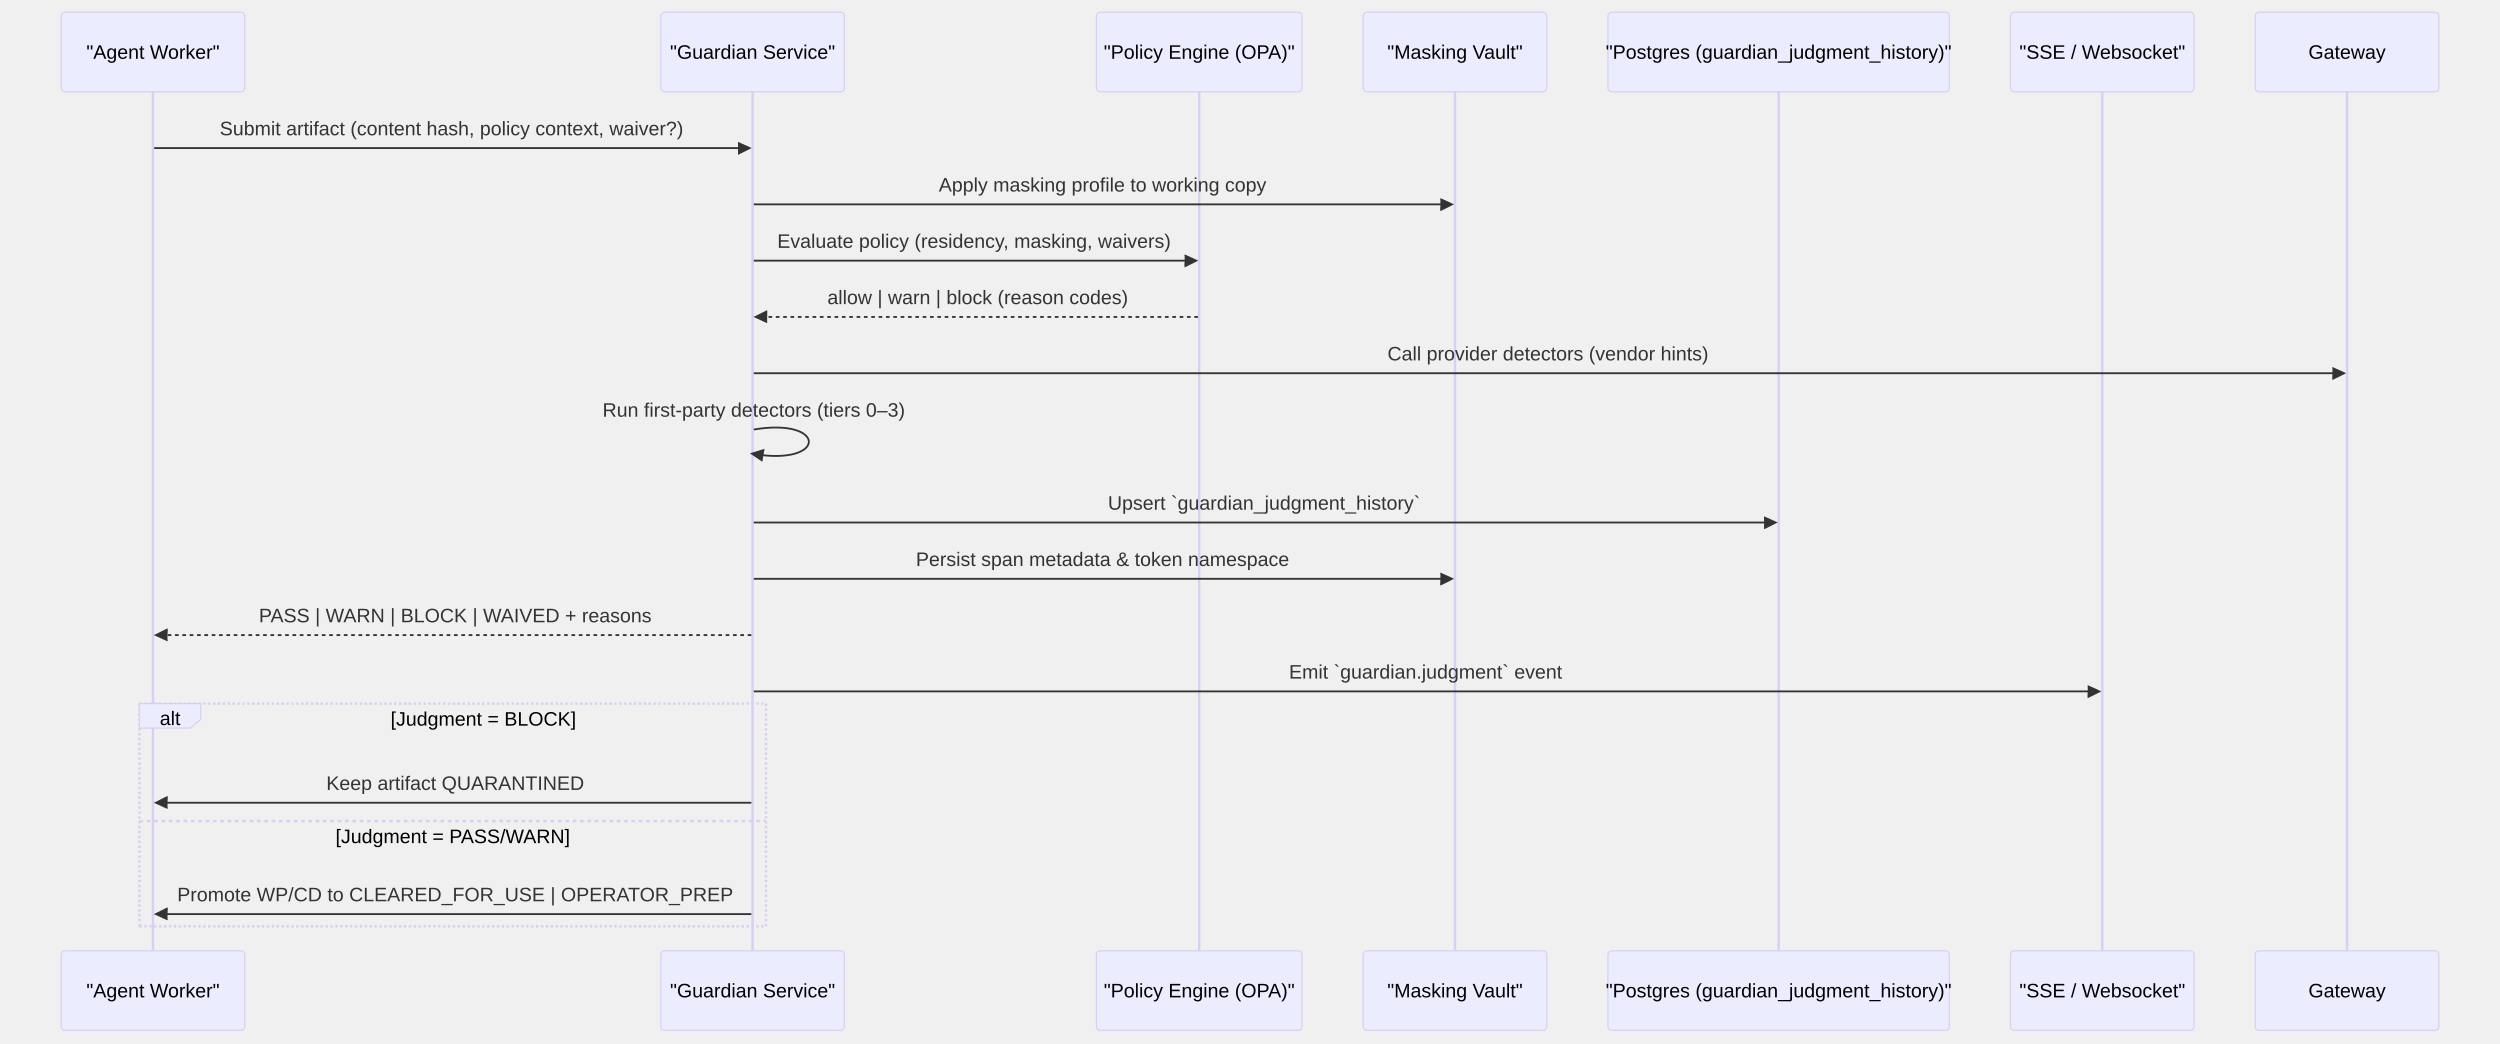
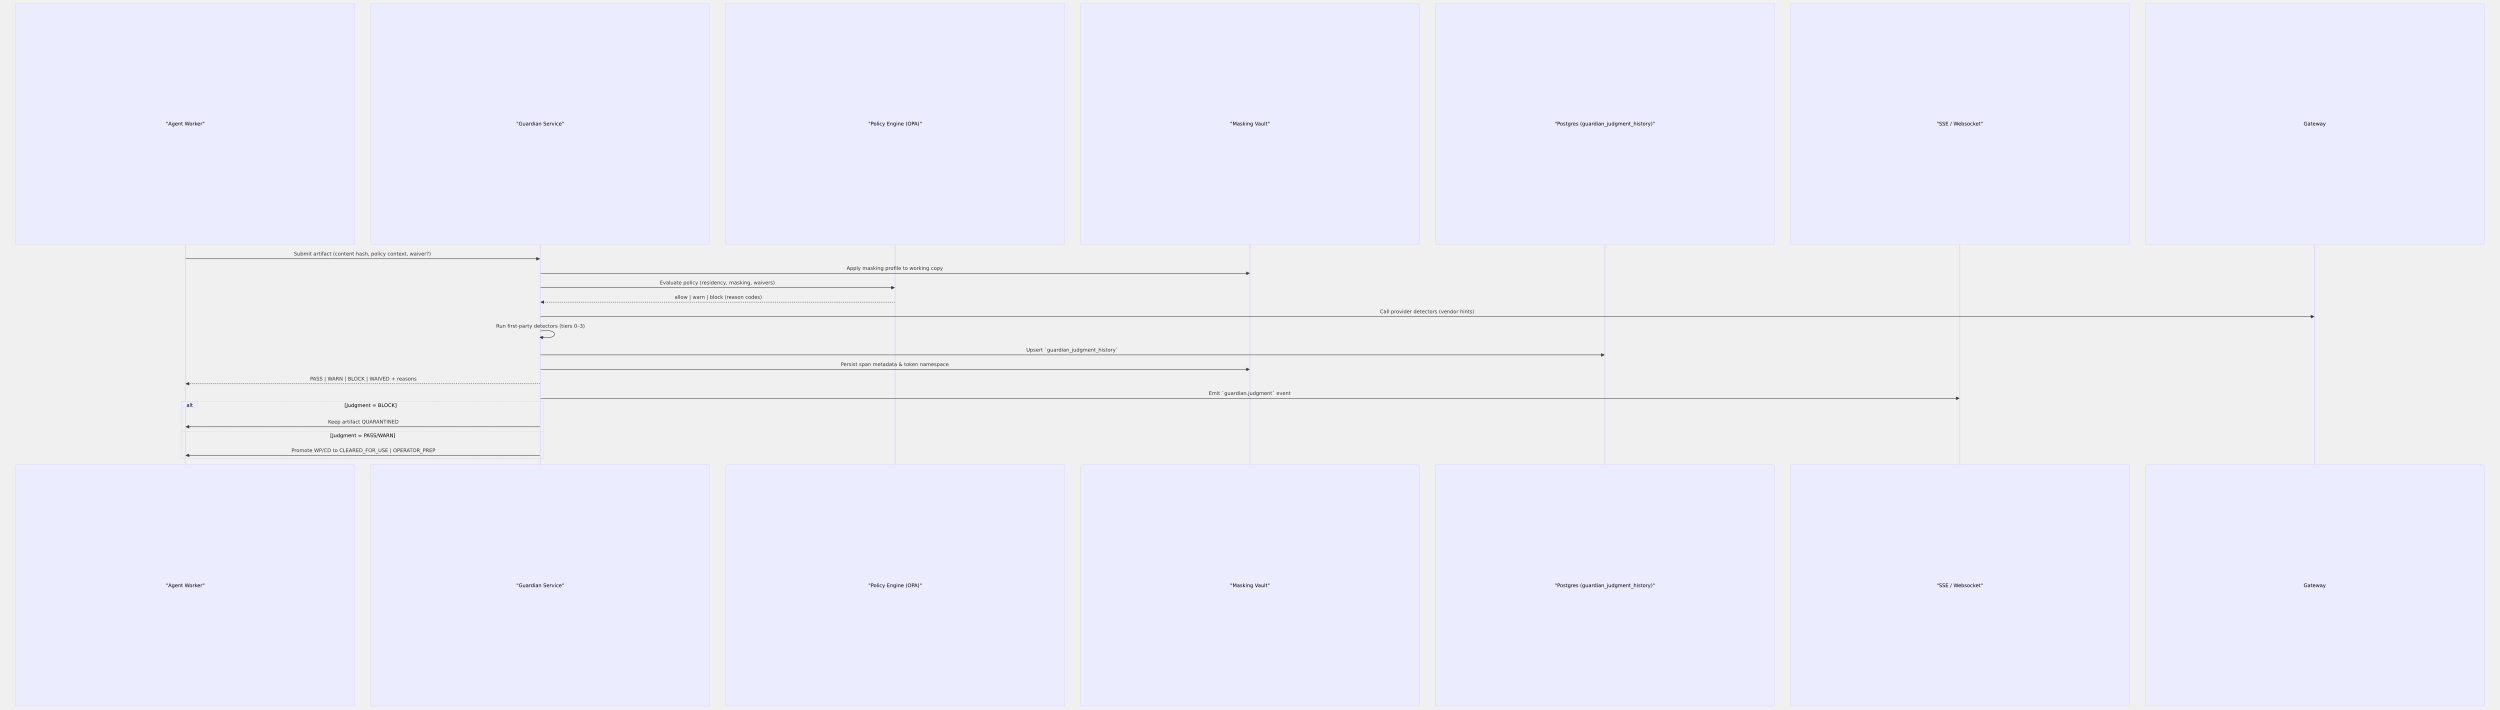
- <svg xmlns="http://www.w3.org/2000/svg" id="my-svg" width="100%" style="max-width: 2043px; background-color: white;" viewBox="-50 -10 2043 853" role="graphics-document document" aria-roledescription="sequence">
+ <svg xmlns="http://www.w3.org/2000/svg" id="my-svg" width="7960" height="2259" viewBox="-50 -10 7960 2259" role="graphics-document document" aria-roledescription="sequence" style="background-color: white;">
  <g>
-     <rect x="1793" y="767" fill="#eaeaea" stroke="#666" width="150" height="65" name="Gateway" rx="3" ry="3" class="actor actor-bottom" />
-     <text x="1868" y="799.5" dominant-baseline="central" alignment-baseline="central" class="actor actor-box" style="text-anchor: middle; font-size: 16px; font-weight: 400;">
-       <tspan x="1868" dy="0">Gateway</tspan>
+     <rect x="6780" y="1470" fill="#eaeaea" stroke="#666" width="1080" height="768" name="Gateway" rx="3" ry="3" class="actor actor-bottom" />
+     <text x="7320" y="1854" dominant-baseline="central" alignment-baseline="central" class="actor actor-box" style="text-anchor: middle; font-size: 16px; font-weight: 400;">
+       <tspan x="7320" dy="0">Gateway</tspan>
    </text>
  </g>
  <g>
-     <rect x="1593" y="767" fill="#eaeaea" stroke="#666" width="150" height="65" name="SSE" rx="3" ry="3" class="actor actor-bottom" />
-     <text x="1668" y="799.5" dominant-baseline="central" alignment-baseline="central" class="actor actor-box" style="text-anchor: middle; font-size: 16px; font-weight: 400;">
-       <tspan x="1668" dy="0">"SSE / Websocket"</tspan>
+     <rect x="5650" y="1470" fill="#eaeaea" stroke="#666" width="1080" height="768" name="SSE" rx="3" ry="3" class="actor actor-bottom" />
+     <text x="6190" y="1854" dominant-baseline="central" alignment-baseline="central" class="actor actor-box" style="text-anchor: middle; font-size: 16px; font-weight: 400;">
+       <tspan x="6190" dy="0">"SSE / Websocket"</tspan>
    </text>
  </g>
  <g>
-     <rect x="1264" y="767" fill="#eaeaea" stroke="#666" width="279" height="65" name="DB" rx="3" ry="3" class="actor actor-bottom" />
-     <text x="1403.5" y="799.5" dominant-baseline="central" alignment-baseline="central" class="actor actor-box" style="text-anchor: middle; font-size: 16px; font-weight: 400;">
-       <tspan x="1403.5" dy="0">"Postgres (guardian_judgment_history)"</tspan>
+     <rect x="4520" y="1470" fill="#eaeaea" stroke="#666" width="1080" height="768" name="DB" rx="3" ry="3" class="actor actor-bottom" />
+     <text x="5060" y="1854" dominant-baseline="central" alignment-baseline="central" class="actor actor-box" style="text-anchor: middle; font-size: 16px; font-weight: 400;">
+       <tspan x="5060" dy="0">"Postgres (guardian_judgment_history)"</tspan>
    </text>
  </g>
  <g>
-     <rect x="1064" y="767" fill="#eaeaea" stroke="#666" width="150" height="65" name="Vault" rx="3" ry="3" class="actor actor-bottom" />
-     <text x="1139" y="799.5" dominant-baseline="central" alignment-baseline="central" class="actor actor-box" style="text-anchor: middle; font-size: 16px; font-weight: 400;">
-       <tspan x="1139" dy="0">"Masking Vault"</tspan>
+     <rect x="3390" y="1470" fill="#eaeaea" stroke="#666" width="1080" height="768" name="Vault" rx="3" ry="3" class="actor actor-bottom" />
+     <text x="3930" y="1854" dominant-baseline="central" alignment-baseline="central" class="actor actor-box" style="text-anchor: middle; font-size: 16px; font-weight: 400;">
+       <tspan x="3930" dy="0">"Masking Vault"</tspan>
    </text>
  </g>
  <g>
-     <rect x="846" y="767" fill="#eaeaea" stroke="#666" width="168" height="65" name="OPA" rx="3" ry="3" class="actor actor-bottom" />
-     <text x="930" y="799.5" dominant-baseline="central" alignment-baseline="central" class="actor actor-box" style="text-anchor: middle; font-size: 16px; font-weight: 400;">
-       <tspan x="930" dy="0">"Policy Engine (OPA)"</tspan>
+     <rect x="2260" y="1470" fill="#eaeaea" stroke="#666" width="1080" height="768" name="OPA" rx="3" ry="3" class="actor actor-bottom" />
+     <text x="2800" y="1854" dominant-baseline="central" alignment-baseline="central" class="actor actor-box" style="text-anchor: middle; font-size: 16px; font-weight: 400;">
+       <tspan x="2800" dy="0">"Policy Engine (OPA)"</tspan>
    </text>
  </g>
  <g>
-     <rect x="490" y="767" fill="#eaeaea" stroke="#666" width="150" height="65" name="Guardian" rx="3" ry="3" class="actor actor-bottom" />
-     <text x="565" y="799.5" dominant-baseline="central" alignment-baseline="central" class="actor actor-box" style="text-anchor: middle; font-size: 16px; font-weight: 400;">
-       <tspan x="565" dy="0">"Guardian Service"</tspan>
+     <rect x="1130" y="1470" fill="#eaeaea" stroke="#666" width="1080" height="768" name="Guardian" rx="3" ry="3" class="actor actor-bottom" />
+     <text x="1670" y="1854" dominant-baseline="central" alignment-baseline="central" class="actor actor-box" style="text-anchor: middle; font-size: 16px; font-weight: 400;">
+       <tspan x="1670" dy="0">"Guardian Service"</tspan>
    </text>
  </g>
  <g>
-     <rect x="0" y="767" fill="#eaeaea" stroke="#666" width="150" height="65" name="Worker" rx="3" ry="3" class="actor actor-bottom" />
-     <text x="75" y="799.5" dominant-baseline="central" alignment-baseline="central" class="actor actor-box" style="text-anchor: middle; font-size: 16px; font-weight: 400;">
-       <tspan x="75" dy="0">"Agent Worker"</tspan>
+     <rect x="0" y="1470" fill="#eaeaea" stroke="#666" width="1080" height="768" name="Worker" rx="3" ry="3" class="actor actor-bottom" />
+     <text x="540" y="1854" dominant-baseline="central" alignment-baseline="central" class="actor actor-box" style="text-anchor: middle; font-size: 16px; font-weight: 400;">
+       <tspan x="540" dy="0">"Agent Worker"</tspan>
    </text>
  </g>
  <g>
-     <line id="actor6" x1="1868" y1="65" x2="1868" y2="767" class="actor-line 200" stroke-width="0.5px" stroke="#999" name="Gateway" />
+     <line id="actor6" x1="7320" y1="768" x2="7320" y2="1470" class="actor-line 200" stroke-width="0.5px" stroke="#999" name="Gateway" />
    <g id="root-6">
-       <rect x="1793" y="0" fill="#eaeaea" stroke="#666" width="150" height="65" name="Gateway" rx="3" ry="3" class="actor actor-top" />
-       <text x="1868" y="32.5" dominant-baseline="central" alignment-baseline="central" class="actor actor-box" style="text-anchor: middle; font-size: 16px; font-weight: 400;">
-         <tspan x="1868" dy="0">Gateway</tspan>
+       <rect x="6780" y="0" fill="#eaeaea" stroke="#666" width="1080" height="768" name="Gateway" rx="3" ry="3" class="actor actor-top" />
+       <text x="7320" y="384" dominant-baseline="central" alignment-baseline="central" class="actor actor-box" style="text-anchor: middle; font-size: 16px; font-weight: 400;">
+         <tspan x="7320" dy="0">Gateway</tspan>
      </text>
    </g>
  </g>
  <g>
-     <line id="actor5" x1="1668" y1="65" x2="1668" y2="767" class="actor-line 200" stroke-width="0.5px" stroke="#999" name="SSE" />
+     <line id="actor5" x1="6190" y1="768" x2="6190" y2="1470" class="actor-line 200" stroke-width="0.5px" stroke="#999" name="SSE" />
    <g id="root-5">
-       <rect x="1593" y="0" fill="#eaeaea" stroke="#666" width="150" height="65" name="SSE" rx="3" ry="3" class="actor actor-top" />
-       <text x="1668" y="32.5" dominant-baseline="central" alignment-baseline="central" class="actor actor-box" style="text-anchor: middle; font-size: 16px; font-weight: 400;">
-         <tspan x="1668" dy="0">"SSE / Websocket"</tspan>
+       <rect x="5650" y="0" fill="#eaeaea" stroke="#666" width="1080" height="768" name="SSE" rx="3" ry="3" class="actor actor-top" />
+       <text x="6190" y="384" dominant-baseline="central" alignment-baseline="central" class="actor actor-box" style="text-anchor: middle; font-size: 16px; font-weight: 400;">
+         <tspan x="6190" dy="0">"SSE / Websocket"</tspan>
      </text>
    </g>
  </g>
  <g>
-     <line id="actor4" x1="1403.5" y1="65" x2="1403.5" y2="767" class="actor-line 200" stroke-width="0.5px" stroke="#999" name="DB" />
+     <line id="actor4" x1="5060" y1="768" x2="5060" y2="1470" class="actor-line 200" stroke-width="0.5px" stroke="#999" name="DB" />
    <g id="root-4">
-       <rect x="1264" y="0" fill="#eaeaea" stroke="#666" width="279" height="65" name="DB" rx="3" ry="3" class="actor actor-top" />
-       <text x="1403.5" y="32.5" dominant-baseline="central" alignment-baseline="central" class="actor actor-box" style="text-anchor: middle; font-size: 16px; font-weight: 400;">
-         <tspan x="1403.5" dy="0">"Postgres (guardian_judgment_history)"</tspan>
+       <rect x="4520" y="0" fill="#eaeaea" stroke="#666" width="1080" height="768" name="DB" rx="3" ry="3" class="actor actor-top" />
+       <text x="5060" y="384" dominant-baseline="central" alignment-baseline="central" class="actor actor-box" style="text-anchor: middle; font-size: 16px; font-weight: 400;">
+         <tspan x="5060" dy="0">"Postgres (guardian_judgment_history)"</tspan>
      </text>
    </g>
  </g>
  <g>
-     <line id="actor3" x1="1139" y1="65" x2="1139" y2="767" class="actor-line 200" stroke-width="0.5px" stroke="#999" name="Vault" />
+     <line id="actor3" x1="3930" y1="768" x2="3930" y2="1470" class="actor-line 200" stroke-width="0.5px" stroke="#999" name="Vault" />
    <g id="root-3">
-       <rect x="1064" y="0" fill="#eaeaea" stroke="#666" width="150" height="65" name="Vault" rx="3" ry="3" class="actor actor-top" />
-       <text x="1139" y="32.5" dominant-baseline="central" alignment-baseline="central" class="actor actor-box" style="text-anchor: middle; font-size: 16px; font-weight: 400;">
-         <tspan x="1139" dy="0">"Masking Vault"</tspan>
+       <rect x="3390" y="0" fill="#eaeaea" stroke="#666" width="1080" height="768" name="Vault" rx="3" ry="3" class="actor actor-top" />
+       <text x="3930" y="384" dominant-baseline="central" alignment-baseline="central" class="actor actor-box" style="text-anchor: middle; font-size: 16px; font-weight: 400;">
+         <tspan x="3930" dy="0">"Masking Vault"</tspan>
      </text>
    </g>
  </g>
  <g>
-     <line id="actor2" x1="930" y1="65" x2="930" y2="767" class="actor-line 200" stroke-width="0.5px" stroke="#999" name="OPA" />
+     <line id="actor2" x1="2800" y1="768" x2="2800" y2="1470" class="actor-line 200" stroke-width="0.5px" stroke="#999" name="OPA" />
    <g id="root-2">
-       <rect x="846" y="0" fill="#eaeaea" stroke="#666" width="168" height="65" name="OPA" rx="3" ry="3" class="actor actor-top" />
-       <text x="930" y="32.5" dominant-baseline="central" alignment-baseline="central" class="actor actor-box" style="text-anchor: middle; font-size: 16px; font-weight: 400;">
-         <tspan x="930" dy="0">"Policy Engine (OPA)"</tspan>
+       <rect x="2260" y="0" fill="#eaeaea" stroke="#666" width="1080" height="768" name="OPA" rx="3" ry="3" class="actor actor-top" />
+       <text x="2800" y="384" dominant-baseline="central" alignment-baseline="central" class="actor actor-box" style="text-anchor: middle; font-size: 16px; font-weight: 400;">
+         <tspan x="2800" dy="0">"Policy Engine (OPA)"</tspan>
      </text>
    </g>
  </g>
  <g>
-     <line id="actor1" x1="565" y1="65" x2="565" y2="767" class="actor-line 200" stroke-width="0.5px" stroke="#999" name="Guardian" />
+     <line id="actor1" x1="1670" y1="768" x2="1670" y2="1470" class="actor-line 200" stroke-width="0.5px" stroke="#999" name="Guardian" />
    <g id="root-1">
-       <rect x="490" y="0" fill="#eaeaea" stroke="#666" width="150" height="65" name="Guardian" rx="3" ry="3" class="actor actor-top" />
-       <text x="565" y="32.5" dominant-baseline="central" alignment-baseline="central" class="actor actor-box" style="text-anchor: middle; font-size: 16px; font-weight: 400;">
-         <tspan x="565" dy="0">"Guardian Service"</tspan>
+       <rect x="1130" y="0" fill="#eaeaea" stroke="#666" width="1080" height="768" name="Guardian" rx="3" ry="3" class="actor actor-top" />
+       <text x="1670" y="384" dominant-baseline="central" alignment-baseline="central" class="actor actor-box" style="text-anchor: middle; font-size: 16px; font-weight: 400;">
+         <tspan x="1670" dy="0">"Guardian Service"</tspan>
      </text>
    </g>
  </g>
  <g>
-     <line id="actor0" x1="75" y1="65" x2="75" y2="767" class="actor-line 200" stroke-width="0.5px" stroke="#999" name="Worker" />
+     <line id="actor0" x1="540" y1="768" x2="540" y2="1470" class="actor-line 200" stroke-width="0.5px" stroke="#999" name="Worker" />
    <g id="root-0">
-       <rect x="0" y="0" fill="#eaeaea" stroke="#666" width="150" height="65" name="Worker" rx="3" ry="3" class="actor actor-top" />
-       <text x="75" y="32.5" dominant-baseline="central" alignment-baseline="central" class="actor actor-box" style="text-anchor: middle; font-size: 16px; font-weight: 400;">
-         <tspan x="75" dy="0">"Agent Worker"</tspan>
+       <rect x="0" y="0" fill="#eaeaea" stroke="#666" width="1080" height="768" name="Worker" rx="3" ry="3" class="actor actor-top" />
+       <text x="540" y="384" dominant-baseline="central" alignment-baseline="central" class="actor actor-box" style="text-anchor: middle; font-size: 16px; font-weight: 400;">
+         <tspan x="540" dy="0">"Agent Worker"</tspan>
      </text>
    </g>
  </g>
-   <style>#my-svg{font-family:"trebuchet ms",verdana,arial,sans-serif;font-size:16px;fill:#333;}@keyframes edge-animation-frame{from{stroke-dashoffset:0;}}@keyframes dash{to{stroke-dashoffset:0;}}#my-svg .edge-animation-slow{stroke-dasharray:9,5!important;stroke-dashoffset:900;animation:dash 50s linear infinite;stroke-linecap:round;}#my-svg .edge-animation-fast{stroke-dasharray:9,5!important;stroke-dashoffset:900;animation:dash 20s linear infinite;stroke-linecap:round;}#my-svg .error-icon{fill:#552222;}#my-svg .error-text{fill:#552222;stroke:#552222;}#my-svg .edge-thickness-normal{stroke-width:1px;}#my-svg .edge-thickness-thick{stroke-width:3.5px;}#my-svg .edge-pattern-solid{stroke-dasharray:0;}#my-svg .edge-thickness-invisible{stroke-width:0;fill:none;}#my-svg .edge-pattern-dashed{stroke-dasharray:3;}#my-svg .edge-pattern-dotted{stroke-dasharray:2;}#my-svg .marker{fill:#333333;stroke:#333333;}#my-svg .marker.cross{stroke:#333333;}#my-svg svg{font-family:"trebuchet ms",verdana,arial,sans-serif;font-size:16px;}#my-svg p{margin:0;}#my-svg .actor{stroke:hsl(259.626, 59.777%, 87.902%);fill:#ECECFF;}#my-svg text.actor&gt;tspan{fill:black;stroke:none;}#my-svg .actor-line{stroke:hsl(259.626, 59.777%, 87.902%);}#my-svg .innerArc{stroke-width:1.5;stroke-dasharray:none;}#my-svg .messageLine0{stroke-width:1.5;stroke-dasharray:none;stroke:#333;}#my-svg .messageLine1{stroke-width:1.5;stroke-dasharray:2,2;stroke:#333;}#my-svg #arrowhead path{fill:#333;stroke:#333;}#my-svg .sequenceNumber{fill:white;}#my-svg #sequencenumber{fill:#333;}#my-svg #crosshead path{fill:#333;stroke:#333;}#my-svg .messageText{fill:#333;stroke:none;}#my-svg .labelBox{stroke:hsl(259.626, 59.777%, 87.902%);fill:#ECECFF;}#my-svg .labelText,#my-svg .labelText&gt;tspan{fill:black;stroke:none;}#my-svg .loopText,#my-svg .loopText&gt;tspan{fill:black;stroke:none;}#my-svg .loopLine{stroke-width:2px;stroke-dasharray:2,2;stroke:hsl(259.626, 59.777%, 87.902%);fill:hsl(259.626, 59.777%, 87.902%);}#my-svg .note{stroke:#aaaa33;fill:#fff5ad;}#my-svg .noteText,#my-svg .noteText&gt;tspan{fill:black;stroke:none;}#my-svg .activation0{fill:#f4f4f4;stroke:#666;}#my-svg .activation1{fill:#f4f4f4;stroke:#666;}#my-svg .activation2{fill:#f4f4f4;stroke:#666;}#my-svg .actorPopupMenu{position:absolute;}#my-svg .actorPopupMenuPanel{position:absolute;fill:#ECECFF;box-shadow:0px 8px 16px 0px rgba(0,0,0,0.2);filter:drop-shadow(3px 5px 2px rgb(0 0 0 / 0.4));}#my-svg .actor-man line{stroke:hsl(259.626, 59.777%, 87.902%);fill:#ECECFF;}#my-svg .actor-man circle,#my-svg line{stroke:hsl(259.626, 59.777%, 87.902%);fill:#ECECFF;stroke-width:2px;}#my-svg :root{--mermaid-font-family:"trebuchet ms",verdana,arial,sans-serif;}</style>
+   <style>#my-svg{font-family:"DejaVu Sans","Trebuchet MS",Arial,sans-serif;font-size:16px;fill:#333;}@keyframes edge-animation-frame{from{stroke-dashoffset:0;}}@keyframes dash{to{stroke-dashoffset:0;}}#my-svg .edge-animation-slow{stroke-dasharray:9,5!important;stroke-dashoffset:900;animation:dash 50s linear infinite;stroke-linecap:round;}#my-svg .edge-animation-fast{stroke-dasharray:9,5!important;stroke-dashoffset:900;animation:dash 20s linear infinite;stroke-linecap:round;}#my-svg .error-icon{fill:#552222;}#my-svg .error-text{fill:#552222;stroke:#552222;}#my-svg .edge-thickness-normal{stroke-width:1px;}#my-svg .edge-thickness-thick{stroke-width:3.5px;}#my-svg .edge-pattern-solid{stroke-dasharray:0;}#my-svg .edge-thickness-invisible{stroke-width:0;fill:none;}#my-svg .edge-pattern-dashed{stroke-dasharray:3;}#my-svg .edge-pattern-dotted{stroke-dasharray:2;}#my-svg .marker{fill:#333333;stroke:#333333;}#my-svg .marker.cross{stroke:#333333;}#my-svg svg{font-family:"DejaVu Sans","Trebuchet MS",Arial,sans-serif;font-size:16px;}#my-svg p{margin:0;}#my-svg .actor{stroke:hsl(259.626, 59.777%, 87.902%);fill:#ECECFF;}#my-svg text.actor&gt;tspan{fill:black;stroke:none;}#my-svg .actor-line{stroke:hsl(259.626, 59.777%, 87.902%);}#my-svg .innerArc{stroke-width:1.5;stroke-dasharray:none;}#my-svg .messageLine0{stroke-width:1.5;stroke-dasharray:none;stroke:#333;}#my-svg .messageLine1{stroke-width:1.5;stroke-dasharray:2,2;stroke:#333;}#my-svg #arrowhead path{fill:#333;stroke:#333;}#my-svg .sequenceNumber{fill:white;}#my-svg #sequencenumber{fill:#333;}#my-svg #crosshead path{fill:#333;stroke:#333;}#my-svg .messageText{fill:#333;stroke:none;}#my-svg .labelBox{stroke:hsl(259.626, 59.777%, 87.902%);fill:#ECECFF;}#my-svg .labelText,#my-svg .labelText&gt;tspan{fill:black;stroke:none;}#my-svg .loopText,#my-svg .loopText&gt;tspan{fill:black;stroke:none;}#my-svg .loopLine{stroke-width:2px;stroke-dasharray:2,2;stroke:hsl(259.626, 59.777%, 87.902%);fill:hsl(259.626, 59.777%, 87.902%);}#my-svg .note{stroke:#aaaa33;fill:#fff5ad;}#my-svg .noteText,#my-svg .noteText&gt;tspan{fill:black;stroke:none;}#my-svg .activation0{fill:#f4f4f4;stroke:#666;}#my-svg .activation1{fill:#f4f4f4;stroke:#666;}#my-svg .activation2{fill:#f4f4f4;stroke:#666;}#my-svg .actorPopupMenu{position:absolute;}#my-svg .actorPopupMenuPanel{position:absolute;fill:#ECECFF;box-shadow:0px 8px 16px 0px rgba(0,0,0,0.2);filter:drop-shadow(3px 5px 2px rgb(0 0 0 / 0.4));}#my-svg .actor-man line{stroke:hsl(259.626, 59.777%, 87.902%);fill:#ECECFF;}#my-svg .actor-man circle,#my-svg line{stroke:hsl(259.626, 59.777%, 87.902%);fill:#ECECFF;stroke-width:2px;}#my-svg :root{--mermaid-font-family:"trebuchet ms",verdana,arial,sans-serif;}</style>
  <g />
  <defs>
    <symbol id="computer" width="24" height="24">
      <path transform="scale(.5)" d="M2 2v13h20v-13h-20zm18 11h-16v-9h16v9zm-10.228 6l.466-1h3.524l.467 1h-4.457zm14.228 3h-24l2-6h2.104l-1.33 4h18.45l-1.297-4h2.073l2 6zm-5-10h-14v-7h14v7z" />
    </symbol>
  </defs>
  <defs>
    <symbol id="database" fill-rule="evenodd" clip-rule="evenodd">
      <path transform="scale(.5)" d="M12.258.001l.256.004.255.005.253.008.251.01.249.012.247.015.246.016.242.019.241.02.239.023.236.024.233.027.231.028.229.031.225.032.223.034.22.036.217.038.214.04.211.041.208.043.205.045.201.046.198.048.194.05.191.051.187.053.183.054.18.056.175.057.172.059.168.06.163.061.16.063.155.064.15.066.074.033.073.033.071.034.07.034.069.035.068.035.067.035.066.035.064.036.064.036.062.036.06.036.06.037.058.037.058.037.055.038.055.038.053.038.052.038.051.039.05.039.048.039.047.039.045.04.044.04.043.04.041.04.04.041.039.041.037.041.036.041.034.041.033.042.032.042.03.042.029.042.027.042.026.043.024.043.023.043.021.043.02.043.018.044.017.043.015.044.013.044.012.044.011.045.009.044.007.045.006.045.004.045.002.045.001.045v17l-.001.045-.002.045-.004.045-.006.045-.007.045-.009.044-.011.045-.012.044-.013.044-.015.044-.017.043-.018.044-.02.043-.021.043-.023.043-.024.043-.026.043-.027.042-.029.042-.03.042-.032.042-.033.042-.034.041-.036.041-.037.041-.039.041-.04.041-.041.04-.043.04-.044.04-.045.04-.047.039-.048.039-.05.039-.051.039-.052.038-.053.038-.055.038-.055.038-.058.037-.058.037-.06.037-.06.036-.062.036-.064.036-.064.036-.066.035-.067.035-.068.035-.069.035-.07.034-.071.034-.073.033-.074.033-.15.066-.155.064-.16.063-.163.061-.168.06-.172.059-.175.057-.18.056-.183.054-.187.053-.191.051-.194.05-.198.048-.201.046-.205.045-.208.043-.211.041-.214.04-.217.038-.22.036-.223.034-.225.032-.229.031-.231.028-.233.027-.236.024-.239.023-.241.02-.242.019-.246.016-.247.015-.249.012-.251.01-.253.008-.255.005-.256.004-.258.001-.258-.001-.256-.004-.255-.005-.253-.008-.251-.01-.249-.012-.247-.015-.245-.016-.243-.019-.241-.02-.238-.023-.236-.024-.234-.027-.231-.028-.228-.031-.226-.032-.223-.034-.22-.036-.217-.038-.214-.04-.211-.041-.208-.043-.204-.045-.201-.046-.198-.048-.195-.05-.19-.051-.187-.053-.184-.054-.179-.056-.176-.057-.172-.059-.167-.06-.164-.061-.159-.063-.155-.064-.151-.066-.074-.033-.072-.033-.072-.034-.07-.034-.069-.035-.068-.035-.067-.035-.066-.035-.064-.036-.063-.036-.062-.036-.061-.036-.06-.037-.058-.037-.057-.037-.056-.038-.055-.038-.053-.038-.052-.038-.051-.039-.049-.039-.049-.039-.046-.039-.046-.04-.044-.04-.043-.04-.041-.04-.04-.041-.039-.041-.037-.041-.036-.041-.034-.041-.033-.042-.032-.042-.03-.042-.029-.042-.027-.042-.026-.043-.024-.043-.023-.043-.021-.043-.02-.043-.018-.044-.017-.043-.015-.044-.013-.044-.012-.044-.011-.045-.009-.044-.007-.045-.006-.045-.004-.045-.002-.045-.001-.045v-17l.001-.045.002-.045.004-.045.006-.045.007-.045.009-.044.011-.045.012-.044.013-.044.015-.044.017-.043.018-.044.02-.043.021-.043.023-.043.024-.043.026-.043.027-.042.029-.042.03-.042.032-.042.033-.042.034-.041.036-.041.037-.041.039-.041.04-.041.041-.04.043-.04.044-.04.046-.04.046-.039.049-.039.049-.039.051-.039.052-.038.053-.038.055-.038.056-.038.057-.037.058-.037.06-.037.061-.036.062-.036.063-.036.064-.036.066-.035.067-.035.068-.035.069-.035.07-.034.072-.034.072-.033.074-.033.151-.066.155-.064.159-.063.164-.061.167-.06.172-.059.176-.057.179-.056.184-.054.187-.053.19-.051.195-.05.198-.048.201-.046.204-.045.208-.043.211-.041.214-.04.217-.038.22-.036.223-.034.226-.032.228-.031.231-.028.234-.027.236-.024.238-.023.241-.02.243-.019.245-.016.247-.015.249-.012.251-.01.253-.008.255-.005.256-.004.258-.001.258.001zm-9.258 20.499v.01l.001.021.003.021.004.022.005.021.006.022.007.022.009.023.01.022.011.023.012.023.013.023.015.023.016.024.017.023.018.024.019.024.021.024.022.025.023.024.024.025.052.049.056.05.061.051.066.051.07.051.075.051.079.052.084.052.088.052.092.052.097.052.102.051.105.052.11.052.114.051.119.051.123.051.127.05.131.05.135.05.139.048.144.049.147.047.152.047.155.047.16.045.163.045.167.043.171.043.176.041.178.041.183.039.187.039.19.037.194.035.197.035.202.033.204.031.209.03.212.029.216.027.219.025.222.024.226.021.23.02.233.018.236.016.24.015.243.012.246.01.249.008.253.005.256.004.259.001.26-.001.257-.004.254-.005.25-.008.247-.011.244-.012.241-.014.237-.016.233-.018.231-.021.226-.021.224-.024.22-.026.216-.027.212-.028.21-.031.205-.031.202-.034.198-.034.194-.036.191-.037.187-.039.183-.04.179-.04.175-.042.172-.043.168-.044.163-.045.16-.046.155-.046.152-.047.148-.048.143-.049.139-.049.136-.05.131-.05.126-.05.123-.051.118-.052.114-.051.11-.052.106-.052.101-.052.096-.052.092-.052.088-.053.083-.051.079-.052.074-.052.07-.051.065-.051.06-.051.056-.05.051-.05.023-.024.023-.025.021-.024.02-.024.019-.024.018-.024.017-.024.015-.023.014-.024.013-.023.012-.023.01-.023.01-.022.008-.022.006-.022.006-.022.004-.022.004-.021.001-.021.001-.021v-4.127l-.077.055-.08.053-.083.054-.085.053-.087.052-.09.052-.093.051-.095.05-.097.05-.1.049-.102.049-.105.048-.106.047-.109.047-.111.046-.114.045-.115.045-.118.044-.12.043-.122.042-.124.042-.126.041-.128.04-.13.04-.132.038-.134.038-.135.037-.138.037-.139.035-.142.035-.143.034-.144.033-.147.032-.148.031-.15.03-.151.03-.153.029-.154.027-.156.027-.158.026-.159.025-.161.024-.162.023-.163.022-.165.021-.166.02-.167.019-.169.018-.169.017-.171.016-.173.015-.173.014-.175.013-.175.012-.177.011-.178.01-.179.008-.179.008-.181.006-.182.005-.182.004-.184.003-.184.002h-.37l-.184-.002-.184-.003-.182-.004-.182-.005-.181-.006-.179-.008-.179-.008-.178-.01-.176-.011-.176-.012-.175-.013-.173-.014-.172-.015-.171-.016-.17-.017-.169-.018-.167-.019-.166-.02-.165-.021-.163-.022-.162-.023-.161-.024-.159-.025-.157-.026-.156-.027-.155-.027-.153-.029-.151-.03-.15-.03-.148-.031-.146-.032-.145-.033-.143-.034-.141-.035-.14-.035-.137-.037-.136-.037-.134-.038-.132-.038-.13-.04-.128-.04-.126-.041-.124-.042-.122-.042-.12-.044-.117-.043-.116-.045-.113-.045-.112-.046-.109-.047-.106-.047-.105-.048-.102-.049-.1-.049-.097-.05-.095-.05-.093-.052-.09-.051-.087-.052-.085-.053-.083-.054-.08-.054-.077-.054v4.127zm0-5.654v.011l.001.021.003.021.004.021.005.022.006.022.007.022.009.022.01.022.011.023.012.023.013.023.015.024.016.023.017.024.018.024.019.024.021.024.022.024.023.025.024.024.052.05.056.05.061.05.066.051.07.051.075.052.079.051.084.052.088.052.092.052.097.052.102.052.105.052.11.051.114.051.119.052.123.05.127.051.131.05.135.049.139.049.144.048.147.048.152.047.155.046.16.045.163.045.167.044.171.042.176.042.178.04.183.04.187.038.19.037.194.036.197.034.202.033.204.032.209.03.212.028.216.027.219.025.222.024.226.022.23.02.233.018.236.016.24.014.243.012.246.01.249.008.253.006.256.003.259.001.26-.001.257-.003.254-.006.25-.008.247-.01.244-.012.241-.015.237-.016.233-.018.231-.02.226-.022.224-.024.22-.025.216-.027.212-.029.21-.03.205-.032.202-.033.198-.035.194-.036.191-.037.187-.039.183-.039.179-.041.175-.042.172-.043.168-.044.163-.045.16-.045.155-.047.152-.047.148-.048.143-.048.139-.05.136-.049.131-.05.126-.051.123-.051.118-.051.114-.052.11-.052.106-.052.101-.052.096-.052.092-.052.088-.052.083-.052.079-.052.074-.051.07-.052.065-.051.06-.05.056-.051.051-.049.023-.025.023-.024.021-.025.02-.024.019-.024.018-.024.017-.024.015-.023.014-.023.013-.024.012-.022.01-.023.01-.023.008-.022.006-.022.006-.022.004-.021.004-.022.001-.021.001-.021v-4.139l-.077.054-.08.054-.083.054-.085.052-.087.053-.09.051-.093.051-.095.051-.097.05-.1.049-.102.049-.105.048-.106.047-.109.047-.111.046-.114.045-.115.044-.118.044-.12.044-.122.042-.124.042-.126.041-.128.04-.13.039-.132.039-.134.038-.135.037-.138.036-.139.036-.142.035-.143.033-.144.033-.147.033-.148.031-.15.03-.151.03-.153.028-.154.028-.156.027-.158.026-.159.025-.161.024-.162.023-.163.022-.165.021-.166.02-.167.019-.169.018-.169.017-.171.016-.173.015-.173.014-.175.013-.175.012-.177.011-.178.009-.179.009-.179.007-.181.007-.182.005-.182.004-.184.003-.184.002h-.37l-.184-.002-.184-.003-.182-.004-.182-.005-.181-.007-.179-.007-.179-.009-.178-.009-.176-.011-.176-.012-.175-.013-.173-.014-.172-.015-.171-.016-.17-.017-.169-.018-.167-.019-.166-.02-.165-.021-.163-.022-.162-.023-.161-.024-.159-.025-.157-.026-.156-.027-.155-.028-.153-.028-.151-.03-.15-.03-.148-.031-.146-.033-.145-.033-.143-.033-.141-.035-.14-.036-.137-.036-.136-.037-.134-.038-.132-.039-.13-.039-.128-.04-.126-.041-.124-.042-.122-.043-.12-.043-.117-.044-.116-.044-.113-.046-.112-.046-.109-.046-.106-.047-.105-.048-.102-.049-.1-.049-.097-.05-.095-.051-.093-.051-.09-.051-.087-.053-.085-.052-.083-.054-.08-.054-.077-.054v4.139zm0-5.666v.011l.001.02.003.022.004.021.005.022.006.021.007.022.009.023.01.022.011.023.012.023.013.023.015.023.016.024.017.024.018.023.019.024.021.025.022.024.023.024.024.025.052.05.056.05.061.05.066.051.07.051.075.052.079.051.084.052.088.052.092.052.097.052.102.052.105.051.11.052.114.051.119.051.123.051.127.05.131.05.135.05.139.049.144.048.147.048.152.047.155.046.16.045.163.045.167.043.171.043.176.042.178.04.183.04.187.038.19.037.194.036.197.034.202.033.204.032.209.03.212.028.216.027.219.025.222.024.226.021.23.02.233.018.236.017.24.014.243.012.246.01.249.008.253.006.256.003.259.001.26-.001.257-.003.254-.006.25-.008.247-.01.244-.013.241-.014.237-.016.233-.018.231-.02.226-.022.224-.024.22-.025.216-.027.212-.029.21-.03.205-.032.202-.033.198-.035.194-.036.191-.037.187-.039.183-.039.179-.041.175-.042.172-.043.168-.044.163-.045.16-.045.155-.047.152-.047.148-.048.143-.049.139-.049.136-.049.131-.051.126-.05.123-.051.118-.052.114-.051.11-.052.106-.052.101-.052.096-.052.092-.052.088-.052.083-.052.079-.052.074-.052.07-.051.065-.051.06-.051.056-.05.051-.049.023-.025.023-.025.021-.024.02-.024.019-.024.018-.024.017-.024.015-.023.014-.024.013-.023.012-.023.01-.022.01-.023.008-.022.006-.022.006-.022.004-.022.004-.021.001-.021.001-.021v-4.153l-.077.054-.08.054-.083.053-.085.053-.087.053-.09.051-.093.051-.095.051-.097.05-.1.049-.102.048-.105.048-.106.048-.109.046-.111.046-.114.046-.115.044-.118.044-.12.043-.122.043-.124.042-.126.041-.128.04-.13.039-.132.039-.134.038-.135.037-.138.036-.139.036-.142.034-.143.034-.144.033-.147.032-.148.032-.15.03-.151.03-.153.028-.154.028-.156.027-.158.026-.159.024-.161.024-.162.023-.163.023-.165.021-.166.02-.167.019-.169.018-.169.017-.171.016-.173.015-.173.014-.175.013-.175.012-.177.01-.178.01-.179.009-.179.007-.181.006-.182.006-.182.004-.184.003-.184.001-.185.001-.185-.001-.184-.001-.184-.003-.182-.004-.182-.006-.181-.006-.179-.007-.179-.009-.178-.01-.176-.01-.176-.012-.175-.013-.173-.014-.172-.015-.171-.016-.17-.017-.169-.018-.167-.019-.166-.02-.165-.021-.163-.023-.162-.023-.161-.024-.159-.024-.157-.026-.156-.027-.155-.028-.153-.028-.151-.03-.15-.03-.148-.032-.146-.032-.145-.033-.143-.034-.141-.034-.14-.036-.137-.036-.136-.037-.134-.038-.132-.039-.13-.039-.128-.041-.126-.041-.124-.041-.122-.043-.12-.043-.117-.044-.116-.044-.113-.046-.112-.046-.109-.046-.106-.048-.105-.048-.102-.048-.1-.05-.097-.049-.095-.051-.093-.051-.09-.052-.087-.052-.085-.053-.083-.053-.08-.054-.077-.054v4.153zm8.74-8.179l-.257.004-.254.005-.25.008-.247.011-.244.012-.241.014-.237.016-.233.018-.231.021-.226.022-.224.023-.22.026-.216.027-.212.028-.21.031-.205.032-.202.033-.198.034-.194.036-.191.038-.187.038-.183.04-.179.041-.175.042-.172.043-.168.043-.163.045-.16.046-.155.046-.152.048-.148.048-.143.048-.139.049-.136.05-.131.05-.126.051-.123.051-.118.051-.114.052-.11.052-.106.052-.101.052-.096.052-.092.052-.088.052-.083.052-.079.052-.074.051-.07.052-.065.051-.06.05-.056.05-.051.05-.023.025-.023.024-.021.024-.02.025-.019.024-.018.024-.017.023-.015.024-.014.023-.013.023-.012.023-.01.023-.01.022-.008.022-.006.023-.006.021-.004.022-.004.021-.001.021-.001.021.001.021.001.021.004.021.004.022.006.021.006.023.008.022.01.022.01.023.012.023.013.023.014.023.015.024.017.023.018.024.019.024.02.025.021.024.023.024.023.025.051.05.056.05.06.05.065.051.07.052.074.051.079.052.083.052.088.052.092.052.096.052.101.052.106.052.11.052.114.052.118.051.123.051.126.051.131.05.136.05.139.049.143.048.148.048.152.048.155.046.16.046.163.045.168.043.172.043.175.042.179.041.183.04.187.038.191.038.194.036.198.034.202.033.205.032.21.031.212.028.216.027.22.026.224.023.226.022.231.021.233.018.237.016.241.014.244.012.247.011.25.008.254.005.257.004.26.001.26-.001.257-.004.254-.005.25-.008.247-.011.244-.012.241-.014.237-.016.233-.018.231-.021.226-.022.224-.023.22-.026.216-.027.212-.028.21-.031.205-.032.202-.033.198-.034.194-.036.191-.038.187-.038.183-.04.179-.041.175-.042.172-.043.168-.043.163-.045.16-.046.155-.046.152-.048.148-.048.143-.048.139-.049.136-.05.131-.05.126-.051.123-.051.118-.051.114-.052.11-.052.106-.052.101-.052.096-.052.092-.052.088-.052.083-.052.079-.052.074-.051.07-.052.065-.051.06-.05.056-.05.051-.05.023-.025.023-.024.021-.024.02-.025.019-.024.018-.024.017-.023.015-.024.014-.023.013-.023.012-.023.01-.023.01-.022.008-.022.006-.023.006-.021.004-.022.004-.021.001-.021.001-.021-.001-.021-.001-.021-.004-.021-.004-.022-.006-.021-.006-.023-.008-.022-.01-.022-.01-.023-.012-.023-.013-.023-.014-.023-.015-.024-.017-.023-.018-.024-.019-.024-.02-.025-.021-.024-.023-.024-.023-.025-.051-.05-.056-.05-.06-.05-.065-.051-.07-.052-.074-.051-.079-.052-.083-.052-.088-.052-.092-.052-.096-.052-.101-.052-.106-.052-.11-.052-.114-.052-.118-.051-.123-.051-.126-.051-.131-.05-.136-.05-.139-.049-.143-.048-.148-.048-.152-.048-.155-.046-.16-.046-.163-.045-.168-.043-.172-.043-.175-.042-.179-.041-.183-.04-.187-.038-.191-.038-.194-.036-.198-.034-.202-.033-.205-.032-.21-.031-.212-.028-.216-.027-.22-.026-.224-.023-.226-.022-.231-.021-.233-.018-.237-.016-.241-.014-.244-.012-.247-.011-.25-.008-.254-.005-.257-.004-.26-.001-.26.001z" />
    </symbol>
  </defs>
  <defs>
    <symbol id="clock" width="24" height="24">
      <path transform="scale(.5)" d="M12 2c5.514 0 10 4.486 10 10s-4.486 10-10 10-10-4.486-10-10 4.486-10 10-10zm0-2c-6.627 0-12 5.373-12 12s5.373 12 12 12 12-5.373 12-12-5.373-12-12-12zm5.848 12.459c.202.038.202.333.001.372-1.907.361-6.045 1.111-6.547 1.111-.719 0-1.301-.582-1.301-1.301 0-.512.77-5.447 1.125-7.445.034-.192.312-.181.343.014l.985 6.238 5.394 1.011z" />
    </symbol>
  </defs>
  <defs>
    <marker id="arrowhead" refX="7.9" refY="5" markerUnits="userSpaceOnUse" markerWidth="12" markerHeight="12" orient="auto-start-reverse">
      <path d="M -1 0 L 10 5 L 0 10 z" />
    </marker>
  </defs>
  <defs>
    <marker id="crosshead" markerWidth="15" markerHeight="8" orient="auto" refX="4" refY="4.5">
      <path fill="none" stroke="#000000" stroke-width="1pt" d="M 1,2 L 6,7 M 6,2 L 1,7" style="stroke-dasharray: 0, 0;" />
    </marker>
  </defs>
  <defs>
    <marker id="filled-head" refX="15.5" refY="7" markerWidth="20" markerHeight="28" orient="auto">
      <path d="M 18,7 L9,13 L14,7 L9,1 Z" />
    </marker>
  </defs>
  <defs>
    <marker id="sequencenumber" refX="15" refY="15" markerWidth="60" markerHeight="40" orient="auto">
      <circle cx="15" cy="15" r="6" />
    </marker>
  </defs>
  <g>
-     <line x1="64" y1="565" x2="576" y2="565" class="loopLine" />
-     <line x1="576" y1="565" x2="576" y2="747" class="loopLine" />
-     <line x1="64" y1="747" x2="576" y2="747" class="loopLine" />
-     <line x1="64" y1="565" x2="64" y2="747" class="loopLine" />
-     <line x1="64" y1="661" x2="576" y2="661" class="loopLine" style="stroke-dasharray: 3, 3;" />
-     <polygon points="64,565 114,565 114,578 105.6,585 64,585" class="labelBox" />
-     <text x="89" y="578" text-anchor="middle" dominant-baseline="middle" alignment-baseline="middle" class="labelText" style="font-size: 16px; font-weight: 400;">alt</text>
-     <text x="345" y="583" text-anchor="middle" class="loopText" style="font-size: 16px; font-weight: 400;">
-       <tspan x="345">[Judgment = BLOCK]</tspan>
+     <line x1="529" y1="1268" x2="1681" y2="1268" class="loopLine" />
+     <line x1="1681" y1="1268" x2="1681" y2="1450" class="loopLine" />
+     <line x1="529" y1="1450" x2="1681" y2="1450" class="loopLine" />
+     <line x1="529" y1="1268" x2="529" y2="1450" class="loopLine" />
+     <line x1="529" y1="1364" x2="1681" y2="1364" class="loopLine" style="stroke-dasharray: 3, 3;" />
+     <polygon points="529,1268 579,1268 579,1281 570.6,1288 529,1288" class="labelBox" />
+     <text x="554" y="1281" text-anchor="middle" dominant-baseline="middle" alignment-baseline="middle" class="labelText" style="font-size: 16px; font-weight: 400;">alt</text>
+     <text x="1130" y="1286" text-anchor="middle" class="loopText" style="font-size: 16px; font-weight: 400;">
+       <tspan x="1130">[Judgment = BLOCK]</tspan>
    </text>
-     <text x="320" y="679" text-anchor="middle" class="loopText" style="font-size: 16px; font-weight: 400;">[Judgment = PASS/WARN]</text>
+     <text x="1105" y="1382" text-anchor="middle" class="loopText" style="font-size: 16px; font-weight: 400;">[Judgment = PASS/WARN]</text>
  </g>
-   <text x="319" y="80" text-anchor="middle" dominant-baseline="middle" alignment-baseline="middle" class="messageText" dy="1em" style="font-size: 16px; font-weight: 400;">Submit artifact (content hash, policy context, waiver?)</text>
-   <line x1="76" y1="111" x2="561" y2="111" class="messageLine0" stroke-width="2" stroke="none" marker-end="url(#arrowhead)" style="fill: none;" />
-   <text x="851" y="126" text-anchor="middle" dominant-baseline="middle" alignment-baseline="middle" class="messageText" dy="1em" style="font-size: 16px; font-weight: 400;">Apply masking profile to working copy</text>
-   <line x1="566" y1="157" x2="1135" y2="157" class="messageLine0" stroke-width="2" stroke="none" marker-end="url(#arrowhead)" style="fill: none;" />
-   <text x="746" y="172" text-anchor="middle" dominant-baseline="middle" alignment-baseline="middle" class="messageText" dy="1em" style="font-size: 16px; font-weight: 400;">Evaluate policy (residency, masking, waivers)</text>
-   <line x1="566" y1="203" x2="926" y2="203" class="messageLine0" stroke-width="2" stroke="none" marker-end="url(#arrowhead)" style="fill: none;" />
-   <text x="749" y="218" text-anchor="middle" dominant-baseline="middle" alignment-baseline="middle" class="messageText" dy="1em" style="font-size: 16px; font-weight: 400;">allow | warn | block (reason codes)</text>
-   <line x1="929" y1="249" x2="569" y2="249" class="messageLine1" stroke-width="2" stroke="none" marker-end="url(#arrowhead)" style="stroke-dasharray: 3, 3; fill: none;" />
-   <text x="1215" y="264" text-anchor="middle" dominant-baseline="middle" alignment-baseline="middle" class="messageText" dy="1em" style="font-size: 16px; font-weight: 400;">Call provider detectors (vendor hints)</text>
-   <line x1="566" y1="295" x2="1864" y2="295" class="messageLine0" stroke-width="2" stroke="none" marker-end="url(#arrowhead)" style="fill: none;" />
-   <text x="566" y="310" text-anchor="middle" dominant-baseline="middle" alignment-baseline="middle" class="messageText" dy="1em" style="font-size: 16px; font-weight: 400;">Run first-party detectors (tiers 0–3)</text>
-   <path d="M 566,341 C 626,331 626,371 566,361" class="messageLine0" stroke-width="2" stroke="none" marker-end="url(#arrowhead)" style="fill: none;" />
-   <text x="983" y="386" text-anchor="middle" dominant-baseline="middle" alignment-baseline="middle" class="messageText" dy="1em" style="font-size: 16px; font-weight: 400;">Upsert `guardian_judgment_history`</text>
-   <line x1="566" y1="417" x2="1399.5" y2="417" class="messageLine0" stroke-width="2" stroke="none" marker-end="url(#arrowhead)" style="fill: none;" />
-   <text x="851" y="432" text-anchor="middle" dominant-baseline="middle" alignment-baseline="middle" class="messageText" dy="1em" style="font-size: 16px; font-weight: 400;">Persist span metadata &amp; token namespace</text>
-   <line x1="566" y1="463" x2="1135" y2="463" class="messageLine0" stroke-width="2" stroke="none" marker-end="url(#arrowhead)" style="fill: none;" />
-   <text x="322" y="478" text-anchor="middle" dominant-baseline="middle" alignment-baseline="middle" class="messageText" dy="1em" style="font-size: 16px; font-weight: 400;">PASS | WARN | BLOCK | WAIVED + reasons</text>
-   <line x1="564" y1="509" x2="79" y2="509" class="messageLine1" stroke-width="2" stroke="none" marker-end="url(#arrowhead)" style="stroke-dasharray: 3, 3; fill: none;" />
-   <text x="1115" y="524" text-anchor="middle" dominant-baseline="middle" alignment-baseline="middle" class="messageText" dy="1em" style="font-size: 16px; font-weight: 400;">Emit `guardian.judgment` event</text>
-   <line x1="566" y1="555" x2="1664" y2="555" class="messageLine0" stroke-width="2" stroke="none" marker-end="url(#arrowhead)" style="fill: none;" />
-   <text x="322" y="615" text-anchor="middle" dominant-baseline="middle" alignment-baseline="middle" class="messageText" dy="1em" style="font-size: 16px; font-weight: 400;">Keep artifact QUARANTINED</text>
-   <line x1="564" y1="646" x2="79" y2="646" class="messageLine0" stroke-width="2" stroke="none" marker-end="url(#arrowhead)" style="fill: none;" />
-   <text x="322" y="706" text-anchor="middle" dominant-baseline="middle" alignment-baseline="middle" class="messageText" dy="1em" style="font-size: 16px; font-weight: 400;">Promote WP/CD to CLEARED_FOR_USE | OPERATOR_PREP</text>
-   <line x1="564" y1="737" x2="79" y2="737" class="messageLine0" stroke-width="2" stroke="none" marker-end="url(#arrowhead)" style="fill: none;" />
+   <text x="1104" y="783" text-anchor="middle" dominant-baseline="middle" alignment-baseline="middle" class="messageText" dy="1em" style="font-size: 16px; font-weight: 400;">Submit artifact (content hash, policy context, waiver?)</text>
+   <line x1="541" y1="814" x2="1666" y2="814" class="messageLine0" stroke-width="2" stroke="none" marker-end="url(#arrowhead)" style="fill: none;" />
+   <text x="2799" y="829" text-anchor="middle" dominant-baseline="middle" alignment-baseline="middle" class="messageText" dy="1em" style="font-size: 16px; font-weight: 400;">Apply masking profile to working copy</text>
+   <line x1="1671" y1="860" x2="3926" y2="860" class="messageLine0" stroke-width="2" stroke="none" marker-end="url(#arrowhead)" style="fill: none;" />
+   <text x="2234" y="875" text-anchor="middle" dominant-baseline="middle" alignment-baseline="middle" class="messageText" dy="1em" style="font-size: 16px; font-weight: 400;">Evaluate policy (residency, masking, waivers)</text>
+   <line x1="1671" y1="906" x2="2796" y2="906" class="messageLine0" stroke-width="2" stroke="none" marker-end="url(#arrowhead)" style="fill: none;" />
+   <text x="2237" y="921" text-anchor="middle" dominant-baseline="middle" alignment-baseline="middle" class="messageText" dy="1em" style="font-size: 16px; font-weight: 400;">allow | warn | block (reason codes)</text>
+   <line x1="2799" y1="952" x2="1674" y2="952" class="messageLine1" stroke-width="2" stroke="none" marker-end="url(#arrowhead)" style="stroke-dasharray: 3, 3; fill: none;" />
+   <text x="4494" y="967" text-anchor="middle" dominant-baseline="middle" alignment-baseline="middle" class="messageText" dy="1em" style="font-size: 16px; font-weight: 400;">Call provider detectors (vendor hints)</text>
+   <line x1="1671" y1="998" x2="7316" y2="998" class="messageLine0" stroke-width="2" stroke="none" marker-end="url(#arrowhead)" style="fill: none;" />
+   <text x="1671" y="1013" text-anchor="middle" dominant-baseline="middle" alignment-baseline="middle" class="messageText" dy="1em" style="font-size: 16px; font-weight: 400;">Run first-party detectors (tiers 0–3)</text>
+   <path d="M 1671,1044 C 1731,1034 1731,1074 1671,1064" class="messageLine0" stroke-width="2" stroke="none" marker-end="url(#arrowhead)" style="fill: none;" />
+   <text x="3364" y="1089" text-anchor="middle" dominant-baseline="middle" alignment-baseline="middle" class="messageText" dy="1em" style="font-size: 16px; font-weight: 400;">Upsert `guardian_judgment_history`</text>
+   <line x1="1671" y1="1120" x2="5056" y2="1120" class="messageLine0" stroke-width="2" stroke="none" marker-end="url(#arrowhead)" style="fill: none;" />
+   <text x="2799" y="1135" text-anchor="middle" dominant-baseline="middle" alignment-baseline="middle" class="messageText" dy="1em" style="font-size: 16px; font-weight: 400;">Persist span metadata &amp; token namespace</text>
+   <line x1="1671" y1="1166" x2="3926" y2="1166" class="messageLine0" stroke-width="2" stroke="none" marker-end="url(#arrowhead)" style="fill: none;" />
+   <text x="1107" y="1181" text-anchor="middle" dominant-baseline="middle" alignment-baseline="middle" class="messageText" dy="1em" style="font-size: 16px; font-weight: 400;">PASS | WARN | BLOCK | WAIVED + reasons</text>
+   <line x1="1669" y1="1212" x2="544" y2="1212" class="messageLine1" stroke-width="2" stroke="none" marker-end="url(#arrowhead)" style="stroke-dasharray: 3, 3; fill: none;" />
+   <text x="3929" y="1227" text-anchor="middle" dominant-baseline="middle" alignment-baseline="middle" class="messageText" dy="1em" style="font-size: 16px; font-weight: 400;">Emit `guardian.judgment` event</text>
+   <line x1="1671" y1="1258" x2="6186" y2="1258" class="messageLine0" stroke-width="2" stroke="none" marker-end="url(#arrowhead)" style="fill: none;" />
+   <text x="1107" y="1318" text-anchor="middle" dominant-baseline="middle" alignment-baseline="middle" class="messageText" dy="1em" style="font-size: 16px; font-weight: 400;">Keep artifact QUARANTINED</text>
+   <line x1="1669" y1="1349" x2="544" y2="1349" class="messageLine0" stroke-width="2" stroke="none" marker-end="url(#arrowhead)" style="fill: none;" />
+   <text x="1107" y="1409" text-anchor="middle" dominant-baseline="middle" alignment-baseline="middle" class="messageText" dy="1em" style="font-size: 16px; font-weight: 400;">Promote WP/CD to CLEARED_FOR_USE | OPERATOR_PREP</text>
+   <line x1="1669" y1="1440" x2="544" y2="1440" class="messageLine0" stroke-width="2" stroke="none" marker-end="url(#arrowhead)" style="fill: none;" />
</svg>
